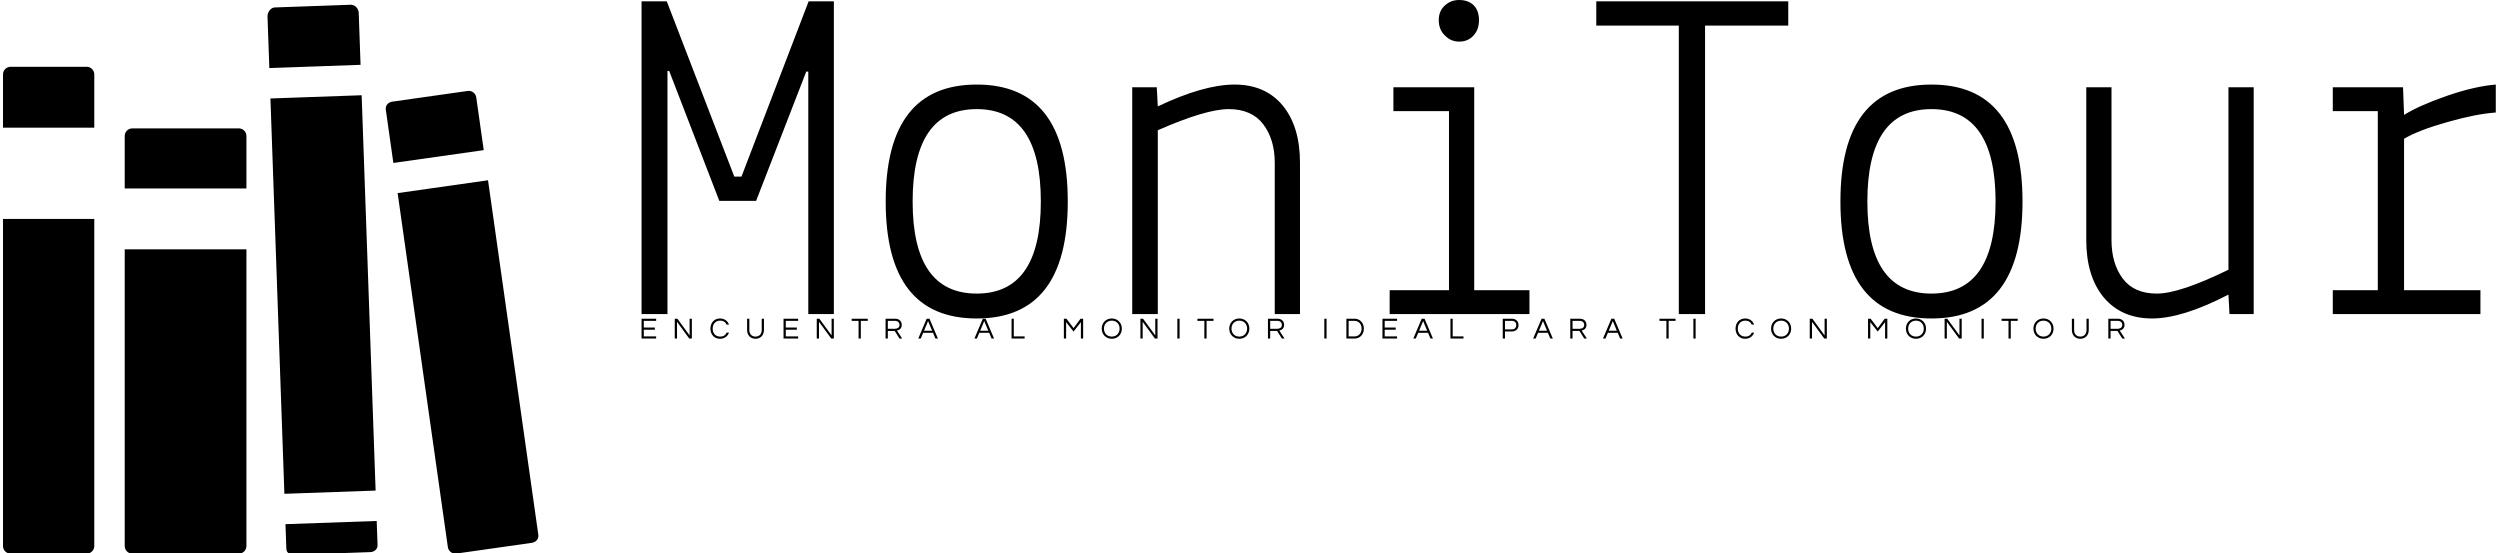
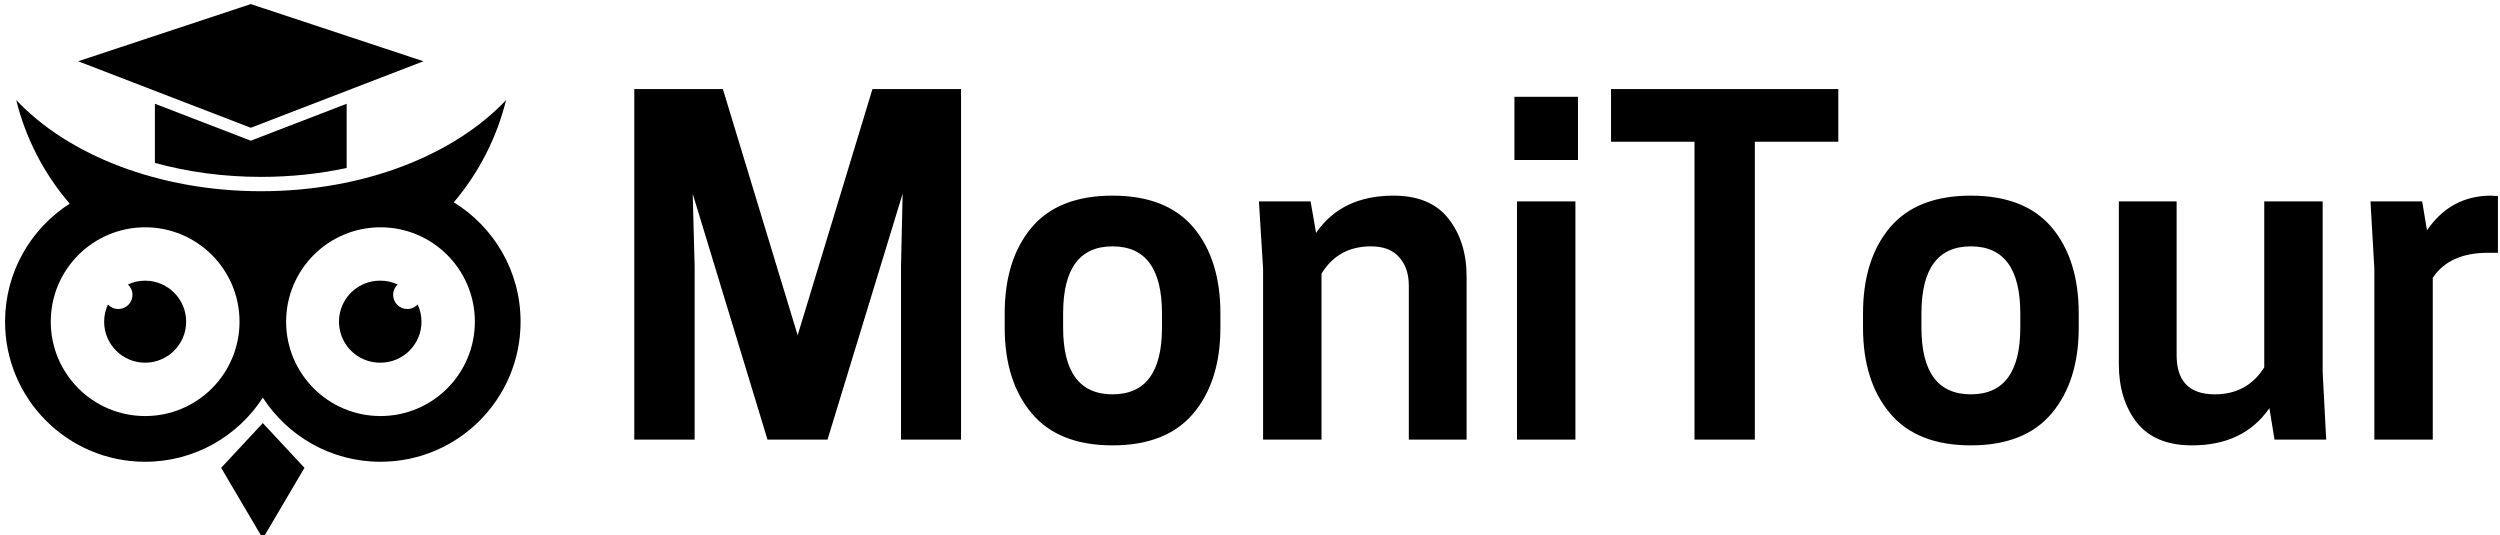
- <svg xmlns="http://www.w3.org/2000/svg" data-v-423bf9ae="" viewBox="0 0 471 104" class="iconLeftSlogan">
-   <g data-v-423bf9ae="" id="0e4a3231-953e-4215-b212-1c9d97078e04" fill="black" transform="matrix(6.423983,0,0,6.423983,116.5649,-8.286937)">
-     <path d="M1.43 10.50L0.67 10.50L0.67 1.33L1.41 1.33L3.39 6.47L3.60 6.47L5.57 1.33L6.31 1.33L6.31 10.50L5.56 10.50L5.56 3.39L5.50 3.39L4.03 7.18L2.95 7.18L1.48 3.37L1.43 3.37L1.43 10.50ZM7.83 7.20L7.83 7.20L7.83 7.20Q7.83 3.77 10.50 3.77L10.50 3.77L10.50 3.77Q13.17 3.77 13.17 7.20L13.17 7.20L13.17 7.20Q13.17 10.63 10.50 10.63L10.50 10.63L10.50 10.63Q7.83 10.63 7.83 7.20ZM10.50 4.49L10.50 4.49L10.50 4.49Q8.62 4.49 8.62 7.20L8.62 7.20L8.62 7.20Q8.62 9.90 10.50 9.90L10.50 9.90L10.50 9.90Q12.38 9.90 12.38 7.20L12.38 7.20L12.38 7.20Q12.38 4.49 10.50 4.49ZM15.06 3.85L15.78 3.85L15.81 4.41L15.81 4.41Q17.16 3.77 18.06 3.77L18.06 3.77L18.06 3.77Q18.96 3.77 19.47 4.38L19.47 4.38L19.47 4.38Q19.98 5.00 19.98 6.06L19.98 6.06L19.98 10.50L19.24 10.50L19.24 6.06L19.24 6.06Q19.24 5.38 18.90 4.93L18.90 4.93L18.90 4.93Q18.56 4.49 17.89 4.49L17.89 4.49L17.89 4.49Q17.22 4.49 15.81 5.11L15.81 5.11L15.81 10.50L15.06 10.50L15.06 3.85ZM24.35 4.55L22.72 4.55L22.72 3.85L25.09 3.85L25.09 9.80L26.71 9.80L26.71 10.50L22.61 10.50L22.61 9.80L24.35 9.80L24.35 4.55ZM24.65 2.51L24.65 2.51L24.65 2.51Q24.40 2.51 24.23 2.33L24.23 2.33L24.23 2.33Q24.05 2.16 24.05 1.88L24.05 1.88L24.05 1.88Q24.05 1.61 24.23 1.45L24.23 1.45L24.23 1.45Q24.40 1.29 24.65 1.29L24.65 1.29L24.65 1.29Q24.91 1.29 25.07 1.44L25.07 1.44L25.07 1.44Q25.23 1.60 25.23 1.88L25.23 1.88L25.23 1.88Q25.23 2.16 25.07 2.33L25.07 2.33L25.07 2.33Q24.91 2.51 24.65 2.51ZM31.09 2.04L28.67 2.04L28.67 1.33L34.30 1.33L34.30 2.04L31.86 2.04L31.86 10.50L31.09 10.50L31.09 2.04ZM35.83 7.20L35.83 7.20L35.83 7.20Q35.83 3.77 38.50 3.77L38.50 3.77L38.50 3.77Q41.17 3.77 41.17 7.20L41.17 7.20L41.17 7.20Q41.17 10.63 38.50 10.63L38.50 10.63L38.50 10.63Q35.83 10.63 35.83 7.20ZM38.50 4.49L38.50 4.49L38.50 4.49Q36.62 4.49 36.62 7.20L36.62 7.20L36.62 7.20Q36.62 9.90 38.50 9.90L38.50 9.90L38.50 9.90Q40.38 9.90 40.38 7.20L40.38 7.20L40.38 7.20Q40.38 4.49 38.50 4.49ZM47.95 10.50L47.24 10.50L47.21 9.93L47.21 9.93Q45.86 10.63 44.97 10.63L44.97 10.63L44.97 10.63Q44.07 10.63 43.55 10.01L43.55 10.01L43.55 10.01Q43.04 9.39 43.04 8.33L43.04 8.33L43.04 3.85L43.78 3.85L43.78 8.33L43.78 8.33Q43.78 9.02 44.11 9.46L44.11 9.46L44.11 9.46Q44.44 9.90 45.11 9.90L45.11 9.90L45.11 9.90Q45.78 9.90 47.21 9.20L47.21 9.20L47.21 3.85L47.95 3.85L47.95 10.50ZM51.59 4.55L50.27 4.55L50.27 3.85L52.33 3.85L52.36 4.66L52.36 4.66Q52.81 4.38 53.62 4.10L53.62 4.10L53.62 4.10Q54.43 3.82 55.05 3.77L55.05 3.77L55.05 4.59L55.05 4.59Q54.47 4.63 53.63 4.87L53.63 4.87L53.63 4.87Q52.78 5.11 52.36 5.36L52.36 5.36L52.36 9.80L54.60 9.80L54.60 10.50L50.27 10.50L50.27 9.80L51.59 9.80L51.59 4.55Z" />
+ <svg xmlns="http://www.w3.org/2000/svg" data-v-423bf9ae="" viewBox="0 0 421 90" class="iconLeft">
+   <g data-v-423bf9ae="" id="49493355-afa0-4d12-b952-48796842a246" fill="black" transform="matrix(5.405405,0,0,5.405405,102.2186,17.27027)">
+     <path d="M9.16 5.10L9.21 2.84L6.87 10.50L5.00 10.50L2.67 2.84L2.73 5.10L2.73 10.50L0.85 10.50L0.85-0.42L3.61-0.42L5.94 7.25L8.27-0.42L11.03-0.42L11.03 10.50L9.16 10.50L9.16 5.10ZM18.27 9.68L18.27 9.68L18.27 9.68Q17.43 10.68 15.75 10.68L15.75 10.68L15.75 10.68Q14.07 10.68 13.23 9.68L13.23 9.68L13.23 9.68Q12.39 8.68 12.39 7.01L12.39 7.01L12.39 6.57L12.39 6.57Q12.39 4.89 13.23 3.89L13.23 3.89L13.23 3.89Q14.07 2.90 15.75 2.90L15.75 2.90L15.75 2.90Q17.43 2.90 18.27 3.89L18.27 3.89L18.27 3.89Q19.11 4.89 19.11 6.57L19.11 6.57L19.11 7.01L19.11 7.01Q19.11 8.68 18.27 9.68ZM14.21 7.01L14.21 7.01Q14.21 9.09 15.75 9.09L15.75 9.09L15.75 9.09Q17.29 9.09 17.29 7.01L17.29 7.01L17.29 6.57L17.29 6.57Q17.29 4.48 15.75 4.48L15.75 4.48L15.75 4.48Q14.21 4.48 14.21 6.57L14.21 6.57L14.21 7.01ZM26.78 5.42L26.78 10.50L24.98 10.50L24.98 5.71L24.98 5.71Q24.98 5.15 24.68 4.82L24.68 4.82L24.68 4.82Q24.39 4.48 23.80 4.48L23.80 4.48L23.80 4.48Q22.78 4.48 22.26 5.33L22.26 5.33L22.26 10.50L20.44 10.50L20.44 5.18L20.31 3.08L21.92 3.08L22.09 4.06L22.09 4.06Q22.89 2.90 24.50 2.90L24.50 2.90L24.50 2.90Q25.65 2.90 26.21 3.61L26.21 3.61L26.21 3.61Q26.78 4.33 26.78 5.42L26.78 5.42ZM30.17 10.50L28.35 10.50L28.35 3.08L30.17 3.08L30.17 10.50ZM28.27-0.18L30.25-0.18L30.25 1.79L28.27 1.79L28.27-0.18ZM38.36 1.22L35.76 1.22L35.76 10.50L33.88 10.50L33.88 1.22L31.28 1.22L31.28-0.42L38.36-0.42L38.36 1.22ZM45.01 9.68L45.01 9.68L45.01 9.68Q44.17 10.68 42.49 10.68L42.49 10.68L42.49 10.68Q40.81 10.68 39.97 9.68L39.97 9.68L39.97 9.68Q39.13 8.68 39.13 7.01L39.13 7.01L39.13 6.57L39.13 6.57Q39.13 4.89 39.97 3.89L39.97 3.89L39.97 3.89Q40.81 2.90 42.49 2.90L42.49 2.90L42.49 2.90Q44.17 2.90 45.01 3.89L45.01 3.89L45.01 3.89Q45.85 4.89 45.85 6.57L45.85 6.57L45.85 7.01L45.85 7.01Q45.85 8.68 45.01 9.68ZM40.95 7.01L40.95 7.01Q40.95 9.09 42.49 9.09L42.49 9.09L42.49 9.09Q44.03 9.09 44.03 7.01L44.03 7.01L44.03 6.57L44.03 6.57Q44.03 4.48 42.49 4.48L42.49 4.48L42.49 4.48Q40.95 4.48 40.95 6.57L40.95 6.57L40.95 7.01ZM47.10 8.15L47.10 3.08L48.90 3.08L48.90 7.87L48.90 7.87Q48.90 9.09 50.09 9.09L50.09 9.09L50.09 9.09Q51.10 9.09 51.63 8.25L51.63 8.25L51.63 3.08L53.45 3.08L53.45 8.40L53.56 10.50L51.95 10.50L51.79 9.52L51.79 9.52Q50.99 10.68 49.38 10.68L49.38 10.68L49.38 10.68Q48.23 10.68 47.66 9.97L47.66 9.97L47.66 9.97Q47.10 9.25 47.10 8.15L47.10 8.15ZM58.70 2.90L58.70 2.90L58.70 2.90Q58.74 2.90 58.82 2.91L58.82 2.91L58.82 2.91Q58.90 2.91 58.91 2.91L58.91 2.91L58.91 4.68L58.60 4.68L58.60 4.68Q57.40 4.68 56.88 5.46L56.88 5.46L56.88 10.50L55.06 10.50L55.06 5.18L54.94 3.08L56.55 3.08L56.70 3.98L56.70 3.98Q57.44 2.90 58.70 2.90Z" />
  </g>
-   <g data-v-423bf9ae="" id="ed5e074c-c1a2-48cd-b157-74fd1f4d0f74" transform="matrix(1.073073,0,0,1.073073,-2.653682,-0.9419155)" stroke="none" fill="black">
-     <path d="M65.454 3.129c-.026-.735-.647-1.442-1.385-1.417l-13.348.473c-.738.026-1.307.858-1.281 1.597l.321 9.046 16.017-.569-.324-9.13zM49.952 18.166l16.016-.566 2.452 69.408-16.017.566zM52.745 97.213c.026.73.636 1.096 1.375 1.074l13.348-.475c.738-.026 1.317-.517 1.292-1.252l-.149-4.216-16.016.563.15 4.306zM3 96.743c0 .735.597 1.336 1.335 1.336H17.69c.738 0 1.336-.601 1.336-1.336V39.314H3v57.429zM19.027 13.938c0-.738-.598-1.335-1.336-1.335H4.336c-.738 0-1.336.598-1.336 1.335v9.349h16.027v-9.349zM45.738 24.753c0-.738-.597-1.335-1.335-1.335H25.705c-.738 0-1.335.597-1.335 1.335v9.219h21.369v-9.219zM24.37 44.657v52.086c0 .735.597 1.336 1.335 1.336h18.698c.738 0 1.335-.601 1.335-1.336V44.657H24.37zM81.102 96.926a1.335 1.335 0 0 0 1.513 1.138l13.22-1.879c.73-.104 1.252-.673 1.153-1.408l-8.833-62.25-15.87 2.254 8.817 62.145zM86.09 17.979a1.33 1.33 0 0 0-1.508-1.132l-13.225 1.875c-.73.102-1.252.673-1.148 1.403l1.325 9.362 15.87-2.251-1.314-9.257z" />
-   </g>
-   <g data-v-423bf9ae="" id="9c9be863-b6b8-441d-a992-4caf14bf27d5" fill="black" transform="matrix(0.4030996,0,0,0.4030996,120.4134,59.15349)">
-     <path d="M7.95 3.22L7.95 2.21L1.13 2.21L1.13 11.48L7.95 11.48L7.95 10.47L2.18 10.47L2.18 7.35L7.34 7.35L7.34 6.33L2.18 6.33L2.18 3.22ZM23.59 2.21L23.59 10.01L17.86 2.21L16.65 2.21L16.65 11.48L17.70 11.48L17.70 3.65L23.42 11.48L24.64 11.48L24.64 2.21ZM37.88 10.57C35.63 10.57 34.37 8.93 34.37 6.85C34.37 4.76 35.63 3.12 37.88 3.12C39.41 3.12 40.42 3.85 40.89 4.98L42 4.98C41.41 3.29 39.90 2.10 37.80 2.10C35.01 2.10 33.32 4.21 33.32 6.85C33.32 9.48 35.01 11.59 37.80 11.59C39.90 11.59 41.41 10.40 42 8.71L40.89 8.71C40.42 9.84 39.41 10.57 37.88 10.57ZM57.29 2.21L57.29 7.52C57.29 9.67 55.86 10.57 54.39 10.57C52.92 10.57 51.51 9.67 51.51 7.52L51.51 2.21L50.46 2.21L50.46 7.49C50.46 9.95 52.08 11.59 54.39 11.59C56.71 11.59 58.34 9.94 58.34 7.49L58.34 2.21ZM74.31 3.22L74.31 2.21L67.49 2.21L67.49 11.48L74.31 11.48L74.31 10.47L68.54 10.47L68.54 7.35L73.70 7.35L73.70 6.33L68.54 6.33L68.54 3.22ZM89.95 2.21L89.95 10.01L84.22 2.21L83.01 2.21L83.01 11.48L84.06 11.48L84.06 3.65L89.78 11.48L91 11.48L91 2.21ZM106.85 2.21L99.33 2.21L99.33 3.22L102.56 3.22L102.56 11.48L103.61 11.48L103.61 3.22L106.85 3.22ZM116.23 7.92L119.45 7.92L121.69 11.48L122.93 11.48L120.50 7.74C121.53 7.50 122.74 6.90 122.74 5.11C122.74 3.35 121.52 2.21 119.62 2.21L115.18 2.21L115.18 11.48L116.23 11.48ZM116.23 3.21L119.49 3.21C120.81 3.21 121.69 3.93 121.69 5.11C121.69 6.55 120.43 6.93 119.43 6.93L116.23 6.93ZM135.70 2.21L134.39 2.21L130.45 11.48L131.61 11.48L132.75 8.79L137.34 8.79L138.47 11.48L139.64 11.48ZM133.15 7.83L135.04 3.30L136.93 7.83ZM161.95 2.21L160.64 2.21L156.70 11.48L157.86 11.48L159.00 8.79L163.59 8.79L164.72 11.48L165.89 11.48ZM159.40 7.83L161.29 3.30L163.18 7.83ZM174.06 2.21L174.06 11.48L180.17 11.48L180.17 10.47L175.11 10.47L175.11 2.21ZM206.30 2.21L203.04 6.61L199.72 2.21L198.51 2.21L198.51 11.48L199.56 11.48L199.56 3.81L203.04 8.22L206.47 3.81L206.47 11.48L207.52 11.48L207.52 2.21ZM220.91 2.10C218.09 2.10 216.20 4.21 216.20 6.85C216.20 9.48 218.09 11.59 220.91 11.59C223.72 11.59 225.61 9.48 225.61 6.85C225.61 4.21 223.72 2.10 220.91 2.10ZM220.91 10.57C218.65 10.57 217.25 8.93 217.25 6.85C217.25 4.76 218.65 3.12 220.91 3.12C223.16 3.12 224.56 4.76 224.56 6.85C224.56 8.93 223.16 10.57 220.91 10.57ZM241.23 2.21L241.23 10.01L235.51 2.21L234.29 2.21L234.29 11.48L235.34 11.48L235.34 3.65L241.07 11.48L242.28 11.48L242.28 2.21ZM252.60 2.21L251.55 2.21L251.55 11.48L252.60 11.48ZM268.45 2.21L260.93 2.21L260.93 3.22L264.17 3.22L264.17 11.48L265.22 11.48L265.22 3.22L268.45 3.22ZM280.50 2.10C277.69 2.10 275.80 4.21 275.80 6.85C275.80 9.48 277.69 11.59 280.50 11.59C283.32 11.59 285.21 9.48 285.21 6.85C285.21 4.21 283.32 2.10 280.50 2.10ZM280.50 10.57C278.25 10.57 276.85 8.93 276.85 6.85C276.85 4.76 278.25 3.12 280.50 3.12C282.76 3.12 284.16 4.76 284.16 6.85C284.16 8.93 282.76 10.57 280.50 10.57ZM294.94 7.92L298.16 7.92L300.40 11.48L301.64 11.48L299.21 7.74C300.24 7.50 301.45 6.90 301.45 5.11C301.45 3.35 300.23 2.21 298.33 2.21L293.89 2.21L293.89 11.48L294.94 11.48ZM294.94 3.21L298.20 3.21C299.52 3.21 300.40 3.93 300.40 5.11C300.40 6.55 299.14 6.93 298.14 6.93L294.94 6.93ZM321.29 2.21L320.24 2.21L320.24 11.48L321.29 11.48ZM334.46 2.21L330.55 2.21L330.55 11.48L334.46 11.48C336.67 11.48 338.72 9.74 338.72 6.85C338.72 3.95 336.67 2.21 334.46 2.21ZM334.42 10.49L331.60 10.49L331.60 3.21L334.42 3.21C336.39 3.21 337.67 4.86 337.67 6.85C337.67 8.83 336.39 10.49 334.42 10.49ZM354.23 3.22L354.23 2.21L347.41 2.21L347.41 11.48L354.23 11.48L354.23 10.47L348.46 10.47L348.46 7.35L353.61 7.35L353.61 6.33L348.46 6.33L348.46 3.22ZM367.08 2.21L365.76 2.21L361.83 11.48L362.99 11.48L364.13 8.79L368.72 8.79L369.85 11.48L371.01 11.48ZM364.53 7.83L366.42 3.30L368.31 7.83ZM379.19 2.21L379.19 11.48L385.29 11.48L385.29 10.47L380.24 10.47L380.24 2.21ZM404.68 8.18L407.81 8.18C409.78 8.18 411.00 7.03 411.00 5.19C411.00 3.37 409.78 2.21 407.81 2.21L403.63 2.21L403.63 11.48L404.68 11.48ZM407.74 3.21C409.19 3.21 409.95 3.96 409.95 5.19C409.95 6.44 409.19 7.20 407.74 7.20L404.68 7.20L404.68 3.21ZM423.09 2.21L421.78 2.21L417.84 11.48L419.01 11.48L420.14 8.79L424.73 8.79L425.87 11.48L427.03 11.48ZM420.55 7.83L422.44 3.30L424.33 7.83ZM436.25 7.92L439.47 7.92L441.71 11.48L442.96 11.48L440.52 7.74C441.56 7.50 442.76 6.90 442.76 5.11C442.76 3.35 441.55 2.21 439.64 2.21L435.20 2.21L435.20 11.48L436.25 11.48ZM436.25 3.21L439.52 3.21C440.83 3.21 441.71 3.93 441.71 5.11C441.71 6.55 440.45 6.93 439.46 6.93L436.25 6.93ZM455.73 2.21L454.41 2.21L450.48 11.48L451.64 11.48L452.77 8.79L457.37 8.79L458.50 11.48L459.66 11.48ZM453.18 7.83L455.07 3.30L456.96 7.83ZM484.40 2.21L476.88 2.21L476.88 3.22L480.12 3.22L480.12 11.48L481.17 11.48L481.17 3.22L484.40 3.22ZM493.78 2.21L492.73 2.21L492.73 11.48L493.78 11.48ZM517.01 10.57C514.75 10.57 513.49 8.93 513.49 6.85C513.49 4.76 514.75 3.12 517.01 3.12C518.53 3.12 519.54 3.85 520.02 4.98L521.12 4.98C520.53 3.29 519.02 2.10 516.92 2.10C514.14 2.10 512.44 4.21 512.44 6.85C512.44 9.48 514.14 11.59 516.92 11.59C519.02 11.59 520.53 10.40 521.12 8.71L520.02 8.71C519.54 9.84 518.53 10.57 517.01 10.57ZM533.74 2.10C530.92 2.10 529.03 4.21 529.03 6.85C529.03 9.48 530.92 11.59 533.74 11.59C536.55 11.59 538.44 9.48 538.44 6.85C538.44 4.21 536.55 2.10 533.74 2.10ZM533.74 10.57C531.48 10.57 530.08 8.93 530.08 6.85C530.08 4.76 531.48 3.12 533.74 3.12C535.99 3.12 537.39 4.76 537.39 6.85C537.39 8.93 535.99 10.57 533.74 10.57ZM554.06 2.21L554.06 10.01L548.34 2.21L547.12 2.21L547.12 11.48L548.17 11.48L548.17 3.65L553.90 11.48L555.11 11.48L555.11 2.21ZM582.16 2.21L578.90 6.61L575.58 2.21L574.36 2.21L574.36 11.48L575.41 11.48L575.41 3.81L578.90 8.22L582.33 3.81L582.33 11.48L583.38 11.48L583.38 2.21ZM596.76 2.10C593.95 2.10 592.06 4.21 592.06 6.85C592.06 9.48 593.95 11.59 596.76 11.59C599.58 11.59 601.47 9.48 601.47 6.85C601.47 4.21 599.58 2.10 596.76 2.10ZM596.76 10.57C594.51 10.57 593.11 8.93 593.11 6.85C593.11 4.76 594.51 3.12 596.76 3.12C599.02 3.12 600.42 4.76 600.42 6.85C600.42 8.93 599.02 10.57 596.76 10.57ZM617.09 2.21L617.09 10.01L611.37 2.21L610.15 2.21L610.15 11.48L611.20 11.48L611.20 3.65L616.92 11.48L618.14 11.48L618.14 2.21ZM628.46 2.21L627.41 2.21L627.41 11.48L628.46 11.48ZM644.31 2.21L636.79 2.21L636.79 3.22L640.02 3.22L640.02 11.48L641.07 11.48L641.07 3.22L644.31 3.22ZM656.36 2.10C653.55 2.10 651.66 4.21 651.66 6.85C651.66 9.48 653.55 11.59 656.36 11.59C659.18 11.59 661.07 9.48 661.07 6.85C661.07 4.21 659.18 2.10 656.36 2.10ZM656.36 10.57C654.11 10.57 652.71 8.93 652.71 6.85C652.71 4.76 654.11 3.12 656.36 3.12C658.62 3.12 660.02 4.76 660.02 6.85C660.02 8.93 658.62 10.57 656.36 10.57ZM676.47 2.21L676.47 7.52C676.47 9.67 675.04 10.57 673.57 10.57C672.10 10.57 670.68 9.67 670.68 7.52L670.68 2.21L669.63 2.21L669.63 7.49C669.63 9.95 671.26 11.59 673.57 11.59C675.89 11.59 677.52 9.94 677.52 7.49L677.52 2.21ZM687.72 7.92L690.94 7.92L693.18 11.48L694.43 11.48L691.99 7.74C693.03 7.50 694.23 6.90 694.23 5.11C694.23 3.35 693.01 2.21 691.11 2.21L686.67 2.21L686.67 11.48L687.72 11.48ZM687.72 3.21L690.98 3.21C692.30 3.21 693.18 3.93 693.18 5.11C693.18 6.55 691.92 6.93 690.93 6.93L687.72 6.93Z" />
+   <g data-v-423bf9ae="" id="0485421a-6469-4547-9287-b89b726627e7" transform="matrix(1.015549,0,0,1.015549,-6.519474,-5.088459)" stroke="none" fill="black">
+     <path d="M30.487 51.552c-1.02 0-1.984.229-2.854.634.463.43.756 1.036.756 1.716a2.352 2.352 0 0 1-2.351 2.352c-.68 0-1.286-.292-1.718-.754a6.797 6.797 0 0 0-.632 2.853c0 3.756 3.044 6.799 6.799 6.799s6.8-3.043 6.8-6.799a6.8 6.8 0 0 0-6.8-6.801z" />
+     <path d="M81.67 38.557a41.693 41.693 0 0 0 8.67-16.953c-8.578 9.088-23.557 15.115-40.615 15.115-17.059 0-32.039-6.027-40.617-15.115a41.711 41.711 0 0 0 8.868 17.18c-6.443 4.13-10.717 11.347-10.717 19.568 0 12.829 10.4 23.229 23.229 23.229 8.184 0 15.376-4.236 19.513-10.63 4.138 6.394 11.328 10.63 19.514 10.63 12.829 0 23.228-10.399 23.228-23.229-.002-8.372-4.431-15.706-11.073-19.795zM30.487 74.001c-8.643 0-15.649-7.006-15.649-15.649 0-8.643 7.006-15.651 15.649-15.651s15.651 7.009 15.651 15.651c.001 8.643-7.008 15.649-15.651 15.649zm39.027 0c-8.645 0-15.65-7.006-15.65-15.649 0-8.643 7.006-15.651 15.65-15.651 8.643 0 15.649 7.009 15.649 15.651 0 8.643-7.007 15.649-15.649 15.649z" />
+     <path d="M73.961 56.253a2.352 2.352 0 0 1-2.351-2.352c0-.68.293-1.286.754-1.716a6.732 6.732 0 0 0-2.851-.634 6.8 6.8 0 1 0 0 13.599 6.799 6.799 0 0 0 6.799-6.799 6.742 6.742 0 0 0-.635-2.853 2.328 2.328 0 0 1-1.716.755zM50 94.311l-6.907-11.725L50 75.164l6.907 7.422zM48.004 28.341l-15.899-6.125v9.812c5.498 1.509 11.461 2.315 17.62 2.315 4.895 0 9.666-.511 14.177-1.476v-10.65l-15.898 6.124z" />
+     <path d="M48.004 26.198L19.375 15.169l28.629-9.48 28.631 9.48z" />
  </g>
</svg>
